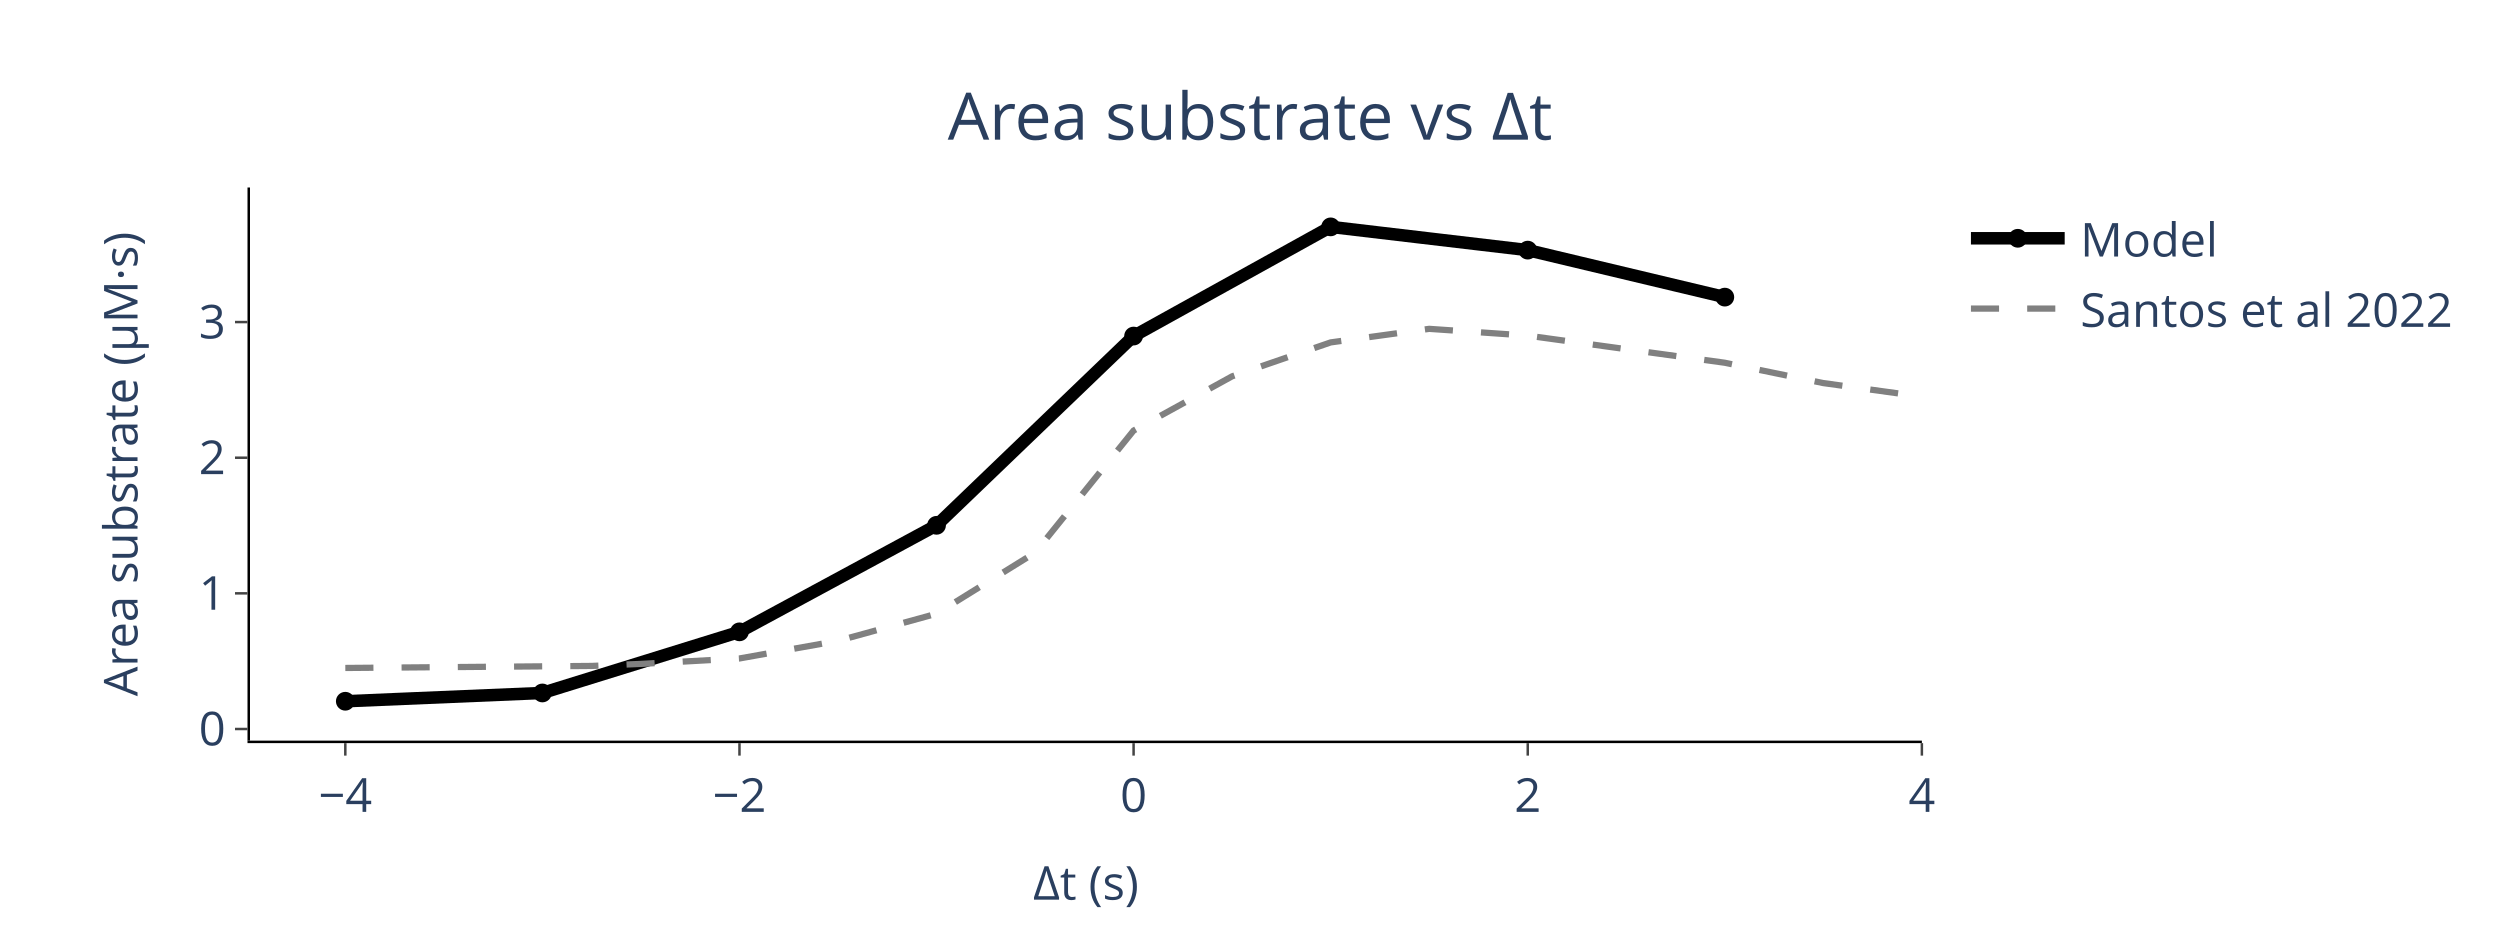
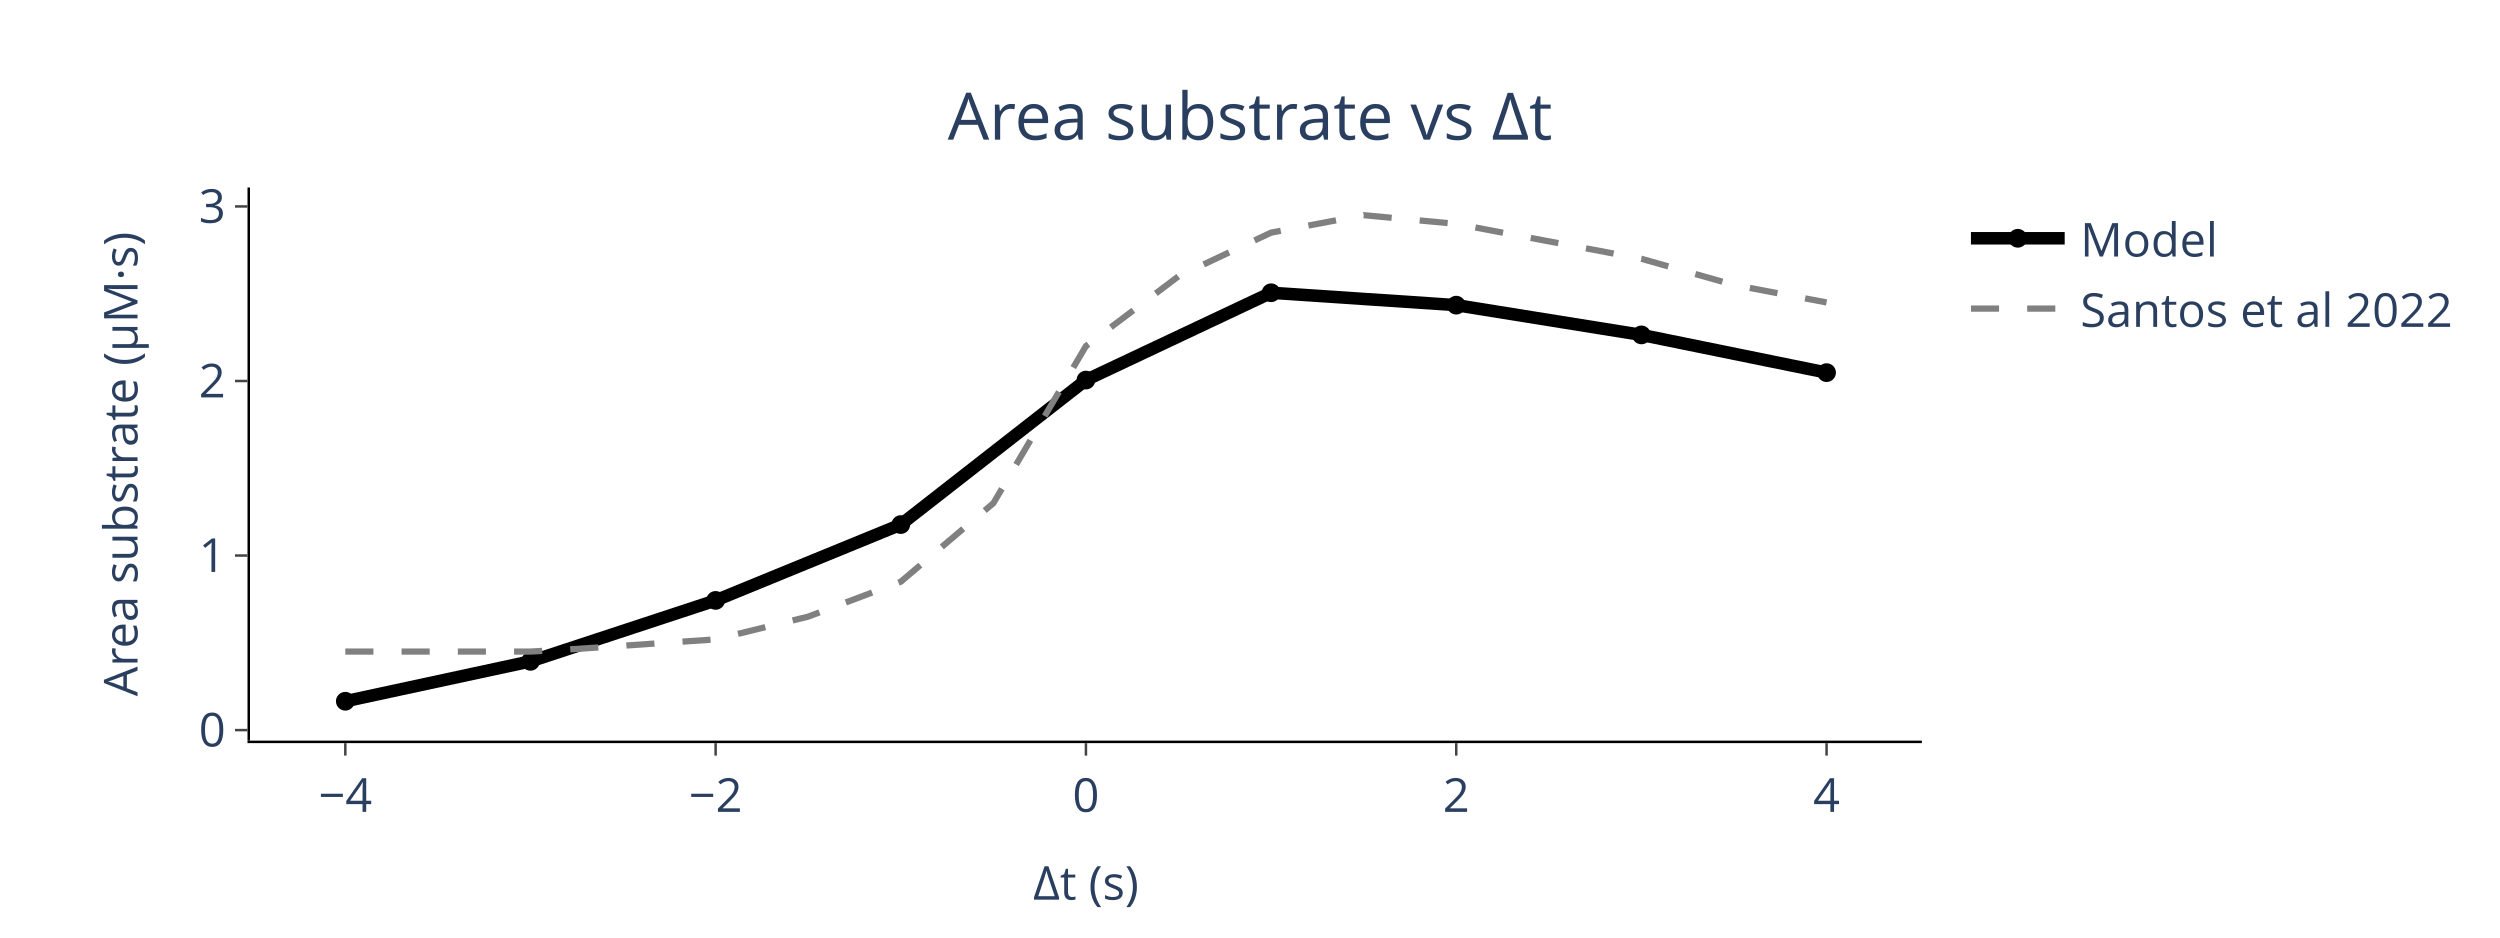
<svg xmlns="http://www.w3.org/2000/svg" class="main-svg" width="800" height="300" style="" viewBox="0 0 800 300">
  <rect x="0" y="0" width="800" height="300" style="fill: rgb(255, 255, 255); fill-opacity: 1;" />
-   <defs id="defs-503d69">
+   <defs id="defs-dccc91">
    <g class="clips">
-       <clipPath id="clip503d69xyplot" class="plotclip">
+       <clipPath id="clipdccc91xyplot" class="plotclip">
        <rect width="535" height="177" />
      </clipPath>
-       <clipPath class="axesclip" id="clip503d69x">
+       <clipPath class="axesclip" id="clipdccc91x">
        <rect x="80" y="0" width="535" height="300" />
      </clipPath>
-       <clipPath class="axesclip" id="clip503d69y">
+       <clipPath class="axesclip" id="clipdccc91y">
        <rect x="0" y="60" width="800" height="177" />
      </clipPath>
-       <clipPath class="axesclip" id="clip503d69xy">
+       <clipPath class="axesclip" id="clipdccc91xy">
        <rect x="80" y="60" width="535" height="177" />
      </clipPath>
    </g>
    <g class="gradients" />
    <g class="patterns" />
  </defs>
  <g class="bglayer" />
  <g class="layer-below">
    <g class="imagelayer" />
    <g class="shapelayer" />
  </g>
  <g class="cartesianlayer">
    <g class="subplot xy">
      <g class="layer-subplot">
        <g class="shapelayer" />
        <g class="imagelayer" />
      </g>
      <g class="minor-gridlayer">
        <g class="x" />
        <g class="y" />
      </g>
      <g class="gridlayer">
        <g class="x">
          <path class="xgrid crisp" transform="translate(110.5,0)" d="M0,60v177" style="stroke: rgb(255, 255, 255); stroke-opacity: 1; stroke-width: 1px;" />
-           <path class="xgrid crisp" transform="translate(236.63,0)" d="M0,60v177" style="stroke: rgb(255, 255, 255); stroke-opacity: 1; stroke-width: 1px;" />
-           <path class="xgrid crisp" transform="translate(488.88,0)" d="M0,60v177" style="stroke: rgb(255, 255, 255); stroke-opacity: 1; stroke-width: 1px;" />
+           <path class="xgrid crisp" transform="translate(229,0)" d="M0,60v177" style="stroke: rgb(255, 255, 255); stroke-opacity: 1; stroke-width: 1px;" />
+           <path class="xgrid crisp" transform="translate(466,0)" d="M0,60v177" style="stroke: rgb(255, 255, 255); stroke-opacity: 1; stroke-width: 1px;" />
+           <path class="xgrid crisp" transform="translate(584.5,0)" d="M0,60v177" style="stroke: rgb(255, 255, 255); stroke-opacity: 1; stroke-width: 1px;" />
        </g>
        <g class="y">
-           <path class="ygrid crisp" transform="translate(0,189.87)" d="M80,0h535" style="stroke: rgb(255, 255, 255); stroke-opacity: 1; stroke-width: 1px;" />
-           <path class="ygrid crisp" transform="translate(0,146.47)" d="M80,0h535" style="stroke: rgb(255, 255, 255); stroke-opacity: 1; stroke-width: 1px;" />
-           <path class="ygrid crisp" transform="translate(0,103.06)" d="M80,0h535" style="stroke: rgb(255, 255, 255); stroke-opacity: 1; stroke-width: 1px;" />
+           <path class="ygrid crisp" transform="translate(0,177.77)" d="M80,0h535" style="stroke: rgb(255, 255, 255); stroke-opacity: 1; stroke-width: 1px;" />
+           <path class="ygrid crisp" transform="translate(0,121.92)" d="M80,0h535" style="stroke: rgb(255, 255, 255); stroke-opacity: 1; stroke-width: 1px;" />
+           <path class="ygrid crisp" transform="translate(0,66.06)" d="M80,0h535" style="stroke: rgb(255, 255, 255); stroke-opacity: 1; stroke-width: 1px;" />
        </g>
      </g>
      <g class="zerolinelayer">
-         <path class="xzl zl crisp" transform="translate(362.75,0)" d="M0,60v177" style="stroke: rgb(255, 255, 255); stroke-opacity: 1; stroke-width: 2px;" />
-         <path class="yzl zl crisp" transform="translate(0,233.28)" d="M80,0h535" style="stroke: rgb(255, 255, 255); stroke-opacity: 1; stroke-width: 2px;" />
+         <path class="xzl zl crisp" transform="translate(347.5,0)" d="M0,60v177" style="stroke: rgb(255, 255, 255); stroke-opacity: 1; stroke-width: 2px;" />
+         <path class="yzl zl crisp" transform="translate(0,233.63)" d="M80,0h535" style="stroke: rgb(255, 255, 255); stroke-opacity: 1; stroke-width: 2px;" />
      </g>
      <g class="layer-between">
        <g class="shapelayer" />
        <g class="imagelayer" />
      </g>
      <path class="xlines-below" />
      <path class="ylines-below" />
      <g class="overlines-below" />
      <g class="xaxislayer-below" />
      <g class="yaxislayer-below" />
      <g class="overaxes-below" />
      <g class="overplot">
-         <g class="xy" transform="translate(80,60)" clip-path="url(#clip503d69xyplot)">
+         <g class="xy" transform="translate(80,60)" clip-path="url(#clipdccc91xyplot)">
          <g class="scatterlayer mlayer">
-             <g class="trace scatter trace809961" style="stroke-miterlimit: 2; opacity: 1;">
+             <g class="trace scatter trace586854" style="stroke-miterlimit: 2; opacity: 1;">
              <g class="fills" />
              <g class="errorbars" />
              <g class="lines">
-                 <path class="js-line" d="M471.94,35.08L408.88,20.04L345.81,12.6L282.75,47.54L219.69,108.1L156.63,142.19L93.56,161.75L30.5,164.4" style="vector-effect: none; fill: none; stroke: rgb(0, 0, 0); stroke-opacity: 1; stroke-width: 4px; opacity: 1;" />
+                 <path class="js-line" d="M504.5,59.24L445.25,47.17L386,37.65L326.75,33.68L267.5,61.62L208.25,107.86L149,132.13L89.75,151.63L30.5,164.4" style="vector-effect: none; fill: none; stroke: rgb(0, 0, 0); stroke-opacity: 1; stroke-width: 4px; opacity: 1;" />
              </g>
              <g class="points">
-                 <path class="point" transform="translate(471.94,35.08)" d="M3,0A3,3 0 1,1 0,-3A3,3 0 0,1 3,0Z" style="opacity: 1; stroke-width: 0px; fill: rgb(0, 0, 0); fill-opacity: 1;" />
-                 <path class="point" transform="translate(408.88,20.04)" d="M3,0A3,3 0 1,1 0,-3A3,3 0 0,1 3,0Z" style="opacity: 1; stroke-width: 0px; fill: rgb(0, 0, 0); fill-opacity: 1;" />
-                 <path class="point" transform="translate(345.81,12.6)" d="M3,0A3,3 0 1,1 0,-3A3,3 0 0,1 3,0Z" style="opacity: 1; stroke-width: 0px; fill: rgb(0, 0, 0); fill-opacity: 1;" />
-                 <path class="point" transform="translate(282.75,47.54)" d="M3,0A3,3 0 1,1 0,-3A3,3 0 0,1 3,0Z" style="opacity: 1; stroke-width: 0px; fill: rgb(0, 0, 0); fill-opacity: 1;" />
-                 <path class="point" transform="translate(219.69,108.1)" d="M3,0A3,3 0 1,1 0,-3A3,3 0 0,1 3,0Z" style="opacity: 1; stroke-width: 0px; fill: rgb(0, 0, 0); fill-opacity: 1;" />
-                 <path class="point" transform="translate(156.63,142.19)" d="M3,0A3,3 0 1,1 0,-3A3,3 0 0,1 3,0Z" style="opacity: 1; stroke-width: 0px; fill: rgb(0, 0, 0); fill-opacity: 1;" />
-                 <path class="point" transform="translate(93.56,161.75)" d="M3,0A3,3 0 1,1 0,-3A3,3 0 0,1 3,0Z" style="opacity: 1; stroke-width: 0px; fill: rgb(0, 0, 0); fill-opacity: 1;" />
+                 <path class="point" transform="translate(504.5,59.24)" d="M3,0A3,3 0 1,1 0,-3A3,3 0 0,1 3,0Z" style="opacity: 1; stroke-width: 0px; fill: rgb(0, 0, 0); fill-opacity: 1;" />
+                 <path class="point" transform="translate(445.25,47.17)" d="M3,0A3,3 0 1,1 0,-3A3,3 0 0,1 3,0Z" style="opacity: 1; stroke-width: 0px; fill: rgb(0, 0, 0); fill-opacity: 1;" />
+                 <path class="point" transform="translate(386,37.65)" d="M3,0A3,3 0 1,1 0,-3A3,3 0 0,1 3,0Z" style="opacity: 1; stroke-width: 0px; fill: rgb(0, 0, 0); fill-opacity: 1;" />
+                 <path class="point" transform="translate(326.75,33.68)" d="M3,0A3,3 0 1,1 0,-3A3,3 0 0,1 3,0Z" style="opacity: 1; stroke-width: 0px; fill: rgb(0, 0, 0); fill-opacity: 1;" />
+                 <path class="point" transform="translate(267.5,61.62)" d="M3,0A3,3 0 1,1 0,-3A3,3 0 0,1 3,0Z" style="opacity: 1; stroke-width: 0px; fill: rgb(0, 0, 0); fill-opacity: 1;" />
+                 <path class="point" transform="translate(208.25,107.86)" d="M3,0A3,3 0 1,1 0,-3A3,3 0 0,1 3,0Z" style="opacity: 1; stroke-width: 0px; fill: rgb(0, 0, 0); fill-opacity: 1;" />
+                 <path class="point" transform="translate(149,132.13)" d="M3,0A3,3 0 1,1 0,-3A3,3 0 0,1 3,0Z" style="opacity: 1; stroke-width: 0px; fill: rgb(0, 0, 0); fill-opacity: 1;" />
+                 <path class="point" transform="translate(89.75,151.63)" d="M3,0A3,3 0 1,1 0,-3A3,3 0 0,1 3,0Z" style="opacity: 1; stroke-width: 0px; fill: rgb(0, 0, 0); fill-opacity: 1;" />
                <path class="point" transform="translate(30.5,164.4)" d="M3,0A3,3 0 1,1 0,-3A3,3 0 0,1 3,0Z" style="opacity: 1; stroke-width: 0px; fill: rgb(0, 0, 0); fill-opacity: 1;" />
              </g>
              <g class="text" />
            </g>
-             <g class="trace scatter tracee2480c" style="stroke-miterlimit: 2; opacity: 1;">
+             <g class="trace scatter trace2c40dd" style="stroke-miterlimit: 2; opacity: 1;">
              <g class="fills" />
              <g class="errorbars" />
              <g class="lines">
-                 <path class="js-line" d="M30.5,153.75L109.33,153.1L125.09,152.45L156.63,150.71L172.39,147.89L188.16,145.07L203.92,140.73L219.69,136.39L235.45,126.62L251.22,116.85L266.98,97.32L282.75,77.78L298.52,69.1L314.28,60.42L330.05,54.99L345.81,49.57L361.58,47.4L377.34,45.23L393.11,46.31L408.88,47.4L424.64,49.57L471.94,56.08L487.7,59.34L503.47,62.59L519.23,64.76L535,66.93" style="vector-effect: none; fill: none; stroke: rgb(128, 128, 128); stroke-opacity: 1; stroke-dasharray: 9px, 9px; stroke-width: 2px; opacity: 1;" />
+                 <path class="js-line" d="M30.5,148.5L89.75,148.5L104.56,147.66L149,144.59L163.81,140.96L178.63,137.32L193.44,131.74L208.25,126.15L223.06,113.58L237.88,101.02L252.69,75.88L267.5,50.74L282.31,39.57L297.13,28.4L311.94,21.42L326.75,14.44L341.56,11.64L356.38,8.85L371.19,10.25L386,11.64L400.81,14.44L445.25,22.81L460.06,27L474.88,31.19L489.69,33.99L504.5,36.78" style="vector-effect: none; fill: none; stroke: rgb(128, 128, 128); stroke-opacity: 1; stroke-dasharray: 9px, 9px; stroke-width: 2px; opacity: 1;" />
              </g>
              <g class="points" />
              <g class="text" />
            </g>
          </g>
        </g>
      </g>
      <g class="zerolinelayer-above" />
      <path class="xlines-above crisp" d="M79.2,237.4H615" style="fill: none; stroke-width: 0.8px; stroke: rgb(0, 0, 0); stroke-opacity: 1;" />
      <path class="ylines-above crisp" d="M79.6,60V237" style="fill: none; stroke-width: 0.8px; stroke: rgb(0, 0, 0); stroke-opacity: 1;" />
      <g class="overlines-above" />
      <g class="xaxislayer-above">
        <path class="xtick ticks crisp" d="M0,237.8v4" transform="translate(110.5,0)" style="stroke: rgb(68, 68, 68); stroke-opacity: 1; stroke-width: 0.8px;" />
-         <path class="xtick ticks crisp" d="M0,237.8v4" transform="translate(236.63,0)" style="stroke: rgb(68, 68, 68); stroke-opacity: 1; stroke-width: 0.8px;" />
-         <path class="xtick ticks crisp" d="M0,237.8v4" transform="translate(362.75,0)" style="stroke: rgb(68, 68, 68); stroke-opacity: 1; stroke-width: 0.8px;" />
-         <path class="xtick ticks crisp" d="M0,237.8v4" transform="translate(488.88,0)" style="stroke: rgb(68, 68, 68); stroke-opacity: 1; stroke-width: 0.8px;" />
-         <path class="xtick ticks crisp" d="M0,237.8v4" transform="translate(615,0)" style="stroke: rgb(68, 68, 68); stroke-opacity: 1; stroke-width: 0.8px;" />
+         <path class="xtick ticks crisp" d="M0,237.8v4" transform="translate(229,0)" style="stroke: rgb(68, 68, 68); stroke-opacity: 1; stroke-width: 0.8px;" />
+         <path class="xtick ticks crisp" d="M0,237.8v4" transform="translate(347.5,0)" style="stroke: rgb(68, 68, 68); stroke-opacity: 1; stroke-width: 0.8px;" />
+         <path class="xtick ticks crisp" d="M0,237.8v4" transform="translate(466,0)" style="stroke: rgb(68, 68, 68); stroke-opacity: 1; stroke-width: 0.8px;" />
+         <path class="xtick ticks crisp" d="M0,237.8v4" transform="translate(584.5,0)" style="stroke: rgb(68, 68, 68); stroke-opacity: 1; stroke-width: 0.8px;" />
        <g class="xtick">
          <text text-anchor="middle" x="0" y="259.8" transform="translate(110.5,0)" style="font-family: 'Open Sans', verdana, arial, sans-serif; font-size: 15px; fill: rgb(42, 63, 95); fill-opacity: 1; white-space: pre;">−4</text>
        </g>
        <g class="xtick">
-           <text text-anchor="middle" x="0" y="259.8" style="font-family: 'Open Sans', verdana, arial, sans-serif; font-size: 15px; fill: rgb(42, 63, 95); fill-opacity: 1; white-space: pre;" transform="translate(236.63,0)">−2</text>
-         </g>
-         <g class="xtick">
-           <text text-anchor="middle" x="0" y="259.8" style="font-family: 'Open Sans', verdana, arial, sans-serif; font-size: 15px; fill: rgb(42, 63, 95); fill-opacity: 1; white-space: pre;" transform="translate(362.75,0)">0</text>
-         </g>
-         <g class="xtick">
-           <text text-anchor="middle" x="0" y="259.8" style="font-family: 'Open Sans', verdana, arial, sans-serif; font-size: 15px; fill: rgb(42, 63, 95); fill-opacity: 1; white-space: pre;" transform="translate(488.88,0)">2</text>
-         </g>
-         <g class="xtick">
-           <text text-anchor="middle" x="0" y="259.8" style="font-family: 'Open Sans', verdana, arial, sans-serif; font-size: 15px; fill: rgb(42, 63, 95); fill-opacity: 1; white-space: pre;" transform="translate(615,0)">4</text>
+           <text text-anchor="middle" x="0" y="259.8" style="font-family: 'Open Sans', verdana, arial, sans-serif; font-size: 15px; fill: rgb(42, 63, 95); fill-opacity: 1; white-space: pre;" transform="translate(229,0)">−2</text>
+         </g>
+         <g class="xtick">
+           <text text-anchor="middle" x="0" y="259.8" style="font-family: 'Open Sans', verdana, arial, sans-serif; font-size: 15px; fill: rgb(42, 63, 95); fill-opacity: 1; white-space: pre;" transform="translate(347.5,0)">0</text>
+         </g>
+         <g class="xtick">
+           <text text-anchor="middle" x="0" y="259.8" style="font-family: 'Open Sans', verdana, arial, sans-serif; font-size: 15px; fill: rgb(42, 63, 95); fill-opacity: 1; white-space: pre;" transform="translate(466,0)">2</text>
+         </g>
+         <g class="xtick">
+           <text text-anchor="middle" x="0" y="259.8" style="font-family: 'Open Sans', verdana, arial, sans-serif; font-size: 15px; fill: rgb(42, 63, 95); fill-opacity: 1; white-space: pre;" transform="translate(584.5,0)">4</text>
        </g>
      </g>
      <g class="yaxislayer-above">
-         <path class="ytick ticks crisp" d="M79.2,0h-4" transform="translate(0,233.28)" style="stroke: rgb(68, 68, 68); stroke-opacity: 1; stroke-width: 0.8px;" />
-         <path class="ytick ticks crisp" d="M79.2,0h-4" transform="translate(0,189.87)" style="stroke: rgb(68, 68, 68); stroke-opacity: 1; stroke-width: 0.8px;" />
-         <path class="ytick ticks crisp" d="M79.2,0h-4" transform="translate(0,146.47)" style="stroke: rgb(68, 68, 68); stroke-opacity: 1; stroke-width: 0.8px;" />
-         <path class="ytick ticks crisp" d="M79.2,0h-4" transform="translate(0,103.06)" style="stroke: rgb(68, 68, 68); stroke-opacity: 1; stroke-width: 0.8px;" />
-         <g class="ytick">
-           <text text-anchor="end" x="72.2" y="5.25" transform="translate(0,233.28)" style="font-family: 'Open Sans', verdana, arial, sans-serif; font-size: 15px; fill: rgb(42, 63, 95); fill-opacity: 1; white-space: pre;">0</text>
-         </g>
-         <g class="ytick">
-           <text text-anchor="end" x="72.2" y="5.25" style="font-family: 'Open Sans', verdana, arial, sans-serif; font-size: 15px; fill: rgb(42, 63, 95); fill-opacity: 1; white-space: pre;" transform="translate(0,189.87)">1</text>
-         </g>
-         <g class="ytick">
-           <text text-anchor="end" x="72.2" y="5.25" style="font-family: 'Open Sans', verdana, arial, sans-serif; font-size: 15px; fill: rgb(42, 63, 95); fill-opacity: 1; white-space: pre;" transform="translate(0,146.47)">2</text>
-         </g>
-         <g class="ytick">
-           <text text-anchor="end" x="72.2" y="5.25" style="font-family: 'Open Sans', verdana, arial, sans-serif; font-size: 15px; fill: rgb(42, 63, 95); fill-opacity: 1; white-space: pre;" transform="translate(0,103.06)">3</text>
+         <path class="ytick ticks crisp" d="M79.2,0h-4" transform="translate(0,233.63)" style="stroke: rgb(68, 68, 68); stroke-opacity: 1; stroke-width: 0.8px;" />
+         <path class="ytick ticks crisp" d="M79.2,0h-4" transform="translate(0,177.77)" style="stroke: rgb(68, 68, 68); stroke-opacity: 1; stroke-width: 0.8px;" />
+         <path class="ytick ticks crisp" d="M79.2,0h-4" transform="translate(0,121.92)" style="stroke: rgb(68, 68, 68); stroke-opacity: 1; stroke-width: 0.8px;" />
+         <path class="ytick ticks crisp" d="M79.2,0h-4" transform="translate(0,66.06)" style="stroke: rgb(68, 68, 68); stroke-opacity: 1; stroke-width: 0.8px;" />
+         <g class="ytick">
+           <text text-anchor="end" x="72.2" y="5.25" transform="translate(0,233.63)" style="font-family: 'Open Sans', verdana, arial, sans-serif; font-size: 15px; fill: rgb(42, 63, 95); fill-opacity: 1; white-space: pre;">0</text>
+         </g>
+         <g class="ytick">
+           <text text-anchor="end" x="72.2" y="5.25" style="font-family: 'Open Sans', verdana, arial, sans-serif; font-size: 15px; fill: rgb(42, 63, 95); fill-opacity: 1; white-space: pre;" transform="translate(0,177.77)">1</text>
+         </g>
+         <g class="ytick">
+           <text text-anchor="end" x="72.2" y="5.25" style="font-family: 'Open Sans', verdana, arial, sans-serif; font-size: 15px; fill: rgb(42, 63, 95); fill-opacity: 1; white-space: pre;" transform="translate(0,121.92)">2</text>
+         </g>
+         <g class="ytick">
+           <text text-anchor="end" x="72.2" y="5.25" style="font-family: 'Open Sans', verdana, arial, sans-serif; font-size: 15px; fill: rgb(42, 63, 95); fill-opacity: 1; white-space: pre;" transform="translate(0,66.06)">3</text>
        </g>
      </g>
      <g class="overaxes-above" />
    </g>
  </g>
  <g class="polarlayer" />
  <g class="smithlayer" />
  <g class="ternarylayer" />
  <g class="geolayer" />
  <g class="funnelarealayer" />
  <g class="pielayer" />
  <g class="iciclelayer" />
  <g class="treemaplayer" />
  <g class="sunburstlayer" />
  <g class="glimages" />
-   <defs id="topdefs-503d69">
+   <defs id="topdefs-dccc91">
    <g class="clips" />
-     <clipPath id="legend503d69">
+     <clipPath id="legenddccc91">
      <rect width="162" height="55" x="0" y="0" />
    </clipPath>
  </defs>
  <g class="layer-above">
    <g class="imagelayer" />
    <g class="shapelayer" />
  </g>
  <g class="infolayer">
    <g class="legend" pointer-events="all" transform="translate(625.7,60)">
      <rect class="bg" shape-rendering="crispEdges" style="stroke: rgb(68, 68, 68); stroke-opacity: 1; fill: rgb(255, 255, 255); fill-opacity: 1; stroke-width: 0px;" width="162" height="55" x="0" y="0" />
-       <g class="scrollbox" transform="" clip-path="url(#legend503d69)">
+       <g class="scrollbox" transform="" clip-path="url(#legenddccc91)">
        <g class="groups">
          <g class="traces" transform="translate(0,16.25)" style="opacity: 1;">
            <text class="legendtext" text-anchor="start" x="40" y="5.85" style="font-family: 'Open Sans', verdana, arial, sans-serif; font-size: 15px; fill: rgb(42, 63, 95); fill-opacity: 1; white-space: pre;">Model</text>
            <g class="layers" style="opacity: 1;">
              <g class="legendfill" />
              <g class="legendlines">
                <path class="js-line" d="M5,0h30" style="fill: none; stroke: rgb(0, 0, 0); stroke-opacity: 1; stroke-width: 4px;" />
              </g>
              <g class="legendsymbols">
                <g class="legendpoints">
                  <path class="scatterpts" transform="translate(20,0)" d="M3,0A3,3 0 1,1 0,-3A3,3 0 0,1 3,0Z" style="opacity: 1; stroke-width: 0px; fill: rgb(0, 0, 0); fill-opacity: 1;" />
                </g>
              </g>
            </g>
            <rect class="legendtoggle" x="0" y="-11.25" width="156.766" height="22.5" style="fill: rgb(0, 0, 0); fill-opacity: 0;" />
          </g>
          <g class="traces" transform="translate(0,38.75)" style="opacity: 1;">
            <text class="legendtext" text-anchor="start" x="40" y="5.85" style="font-family: 'Open Sans', verdana, arial, sans-serif; font-size: 15px; fill: rgb(42, 63, 95); fill-opacity: 1; white-space: pre;">Santos et al 2022</text>
            <g class="layers" style="opacity: 1;">
              <g class="legendfill" />
              <g class="legendlines">
                <path class="js-line" d="M5,0h30" style="fill: none; stroke: rgb(128, 128, 128); stroke-opacity: 1; stroke-dasharray: 9px, 9px; stroke-width: 2px;" />
              </g>
              <g class="legendsymbols">
                <g class="legendpoints" />
              </g>
            </g>
            <rect class="legendtoggle" x="0" y="-11.25" width="156.766" height="22.5" style="fill: rgb(0, 0, 0); fill-opacity: 0;" />
          </g>
        </g>
      </g>
      <rect class="scrollbar" rx="20" ry="3" width="0" height="0" style="fill: rgb(128, 139, 164); fill-opacity: 1;" x="0" y="0" />
    </g>
    <g class="g-gtitle">
      <text class="gtitle" x="400" y="30" text-anchor="middle" dy="0.7em" style="opacity: 1; font-family: 'Open Sans', verdana, arial, sans-serif; font-size: 21px; fill: rgb(42, 63, 95); fill-opacity: 1; white-space: pre;">Area substrate vs Δt</text>
    </g>
    <g class="g-xtitle">
      <text class="xtitle" x="347.5" y="287.9" text-anchor="middle" style="opacity: 1; font-family: 'Open Sans', verdana, arial, sans-serif; font-size: 15px; fill: rgb(42, 63, 95); fill-opacity: 1; white-space: pre;">Δt (s)</text>
    </g>
    <g class="g-ytitle">
      <text class="ytitle" transform="rotate(-90,44.00645,148.5)" x="44.006" y="148.5" text-anchor="middle" style="opacity: 1; font-family: 'Open Sans', verdana, arial, sans-serif; font-size: 15px; fill: rgb(42, 63, 95); fill-opacity: 1; white-space: pre;">Area substrate (µM·s)</text>
    </g>
  </g>
</svg>
